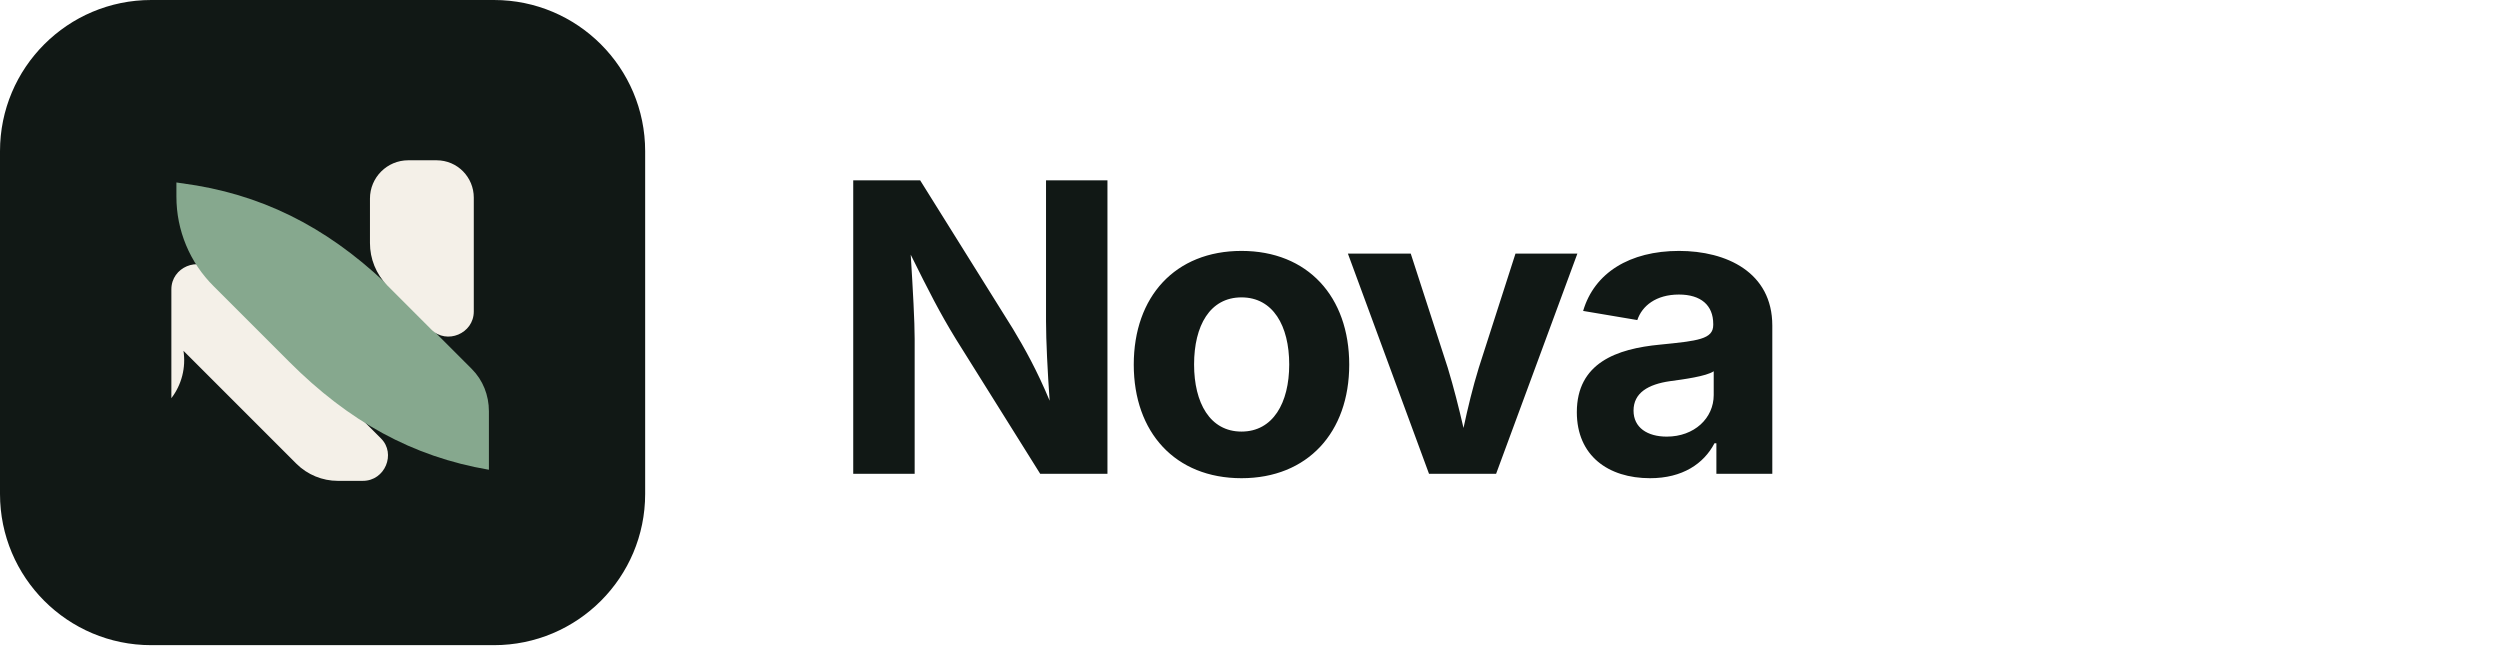
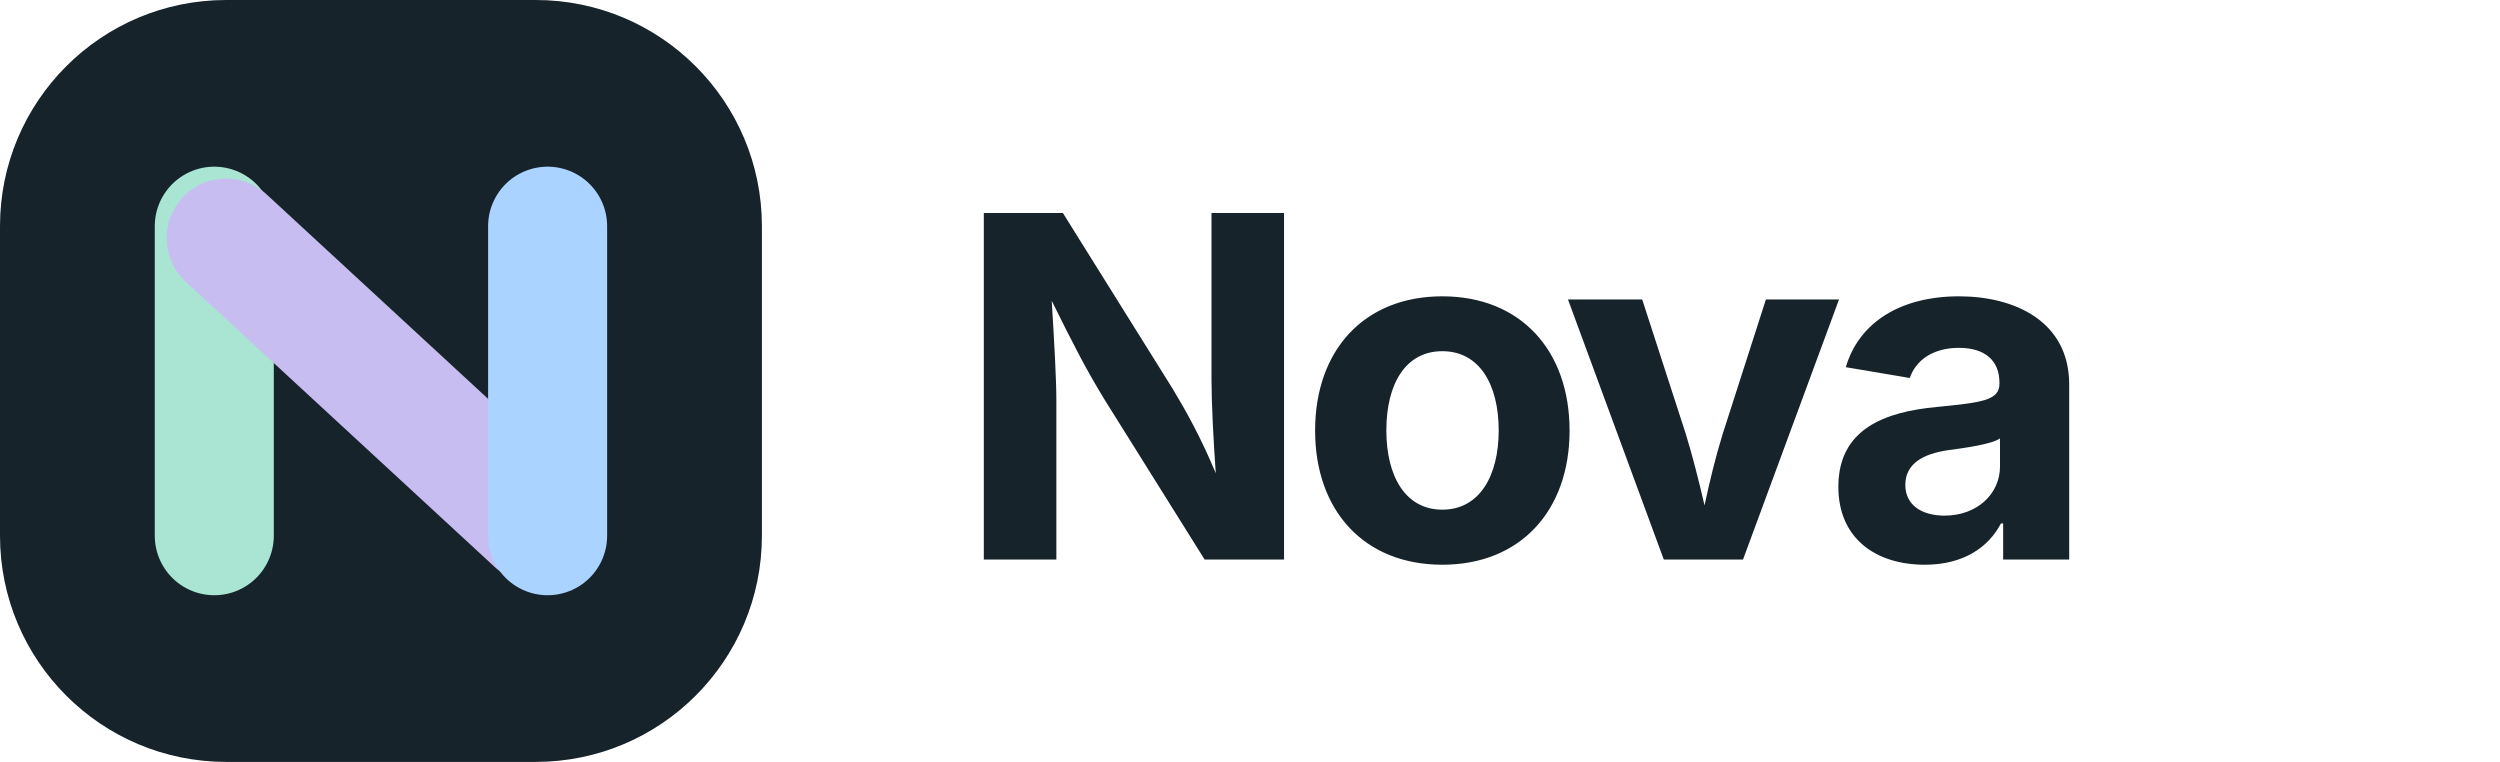
- <svg xmlns="http://www.w3.org/2000/svg" viewBox="0 0 248 64" role="img" aria-label="Nova">
-   <rect width="64" height="64" rx="15" fill="#111815" />
-   <path d="M17 39.5V28.7c0-2.2 2.7-3.3 4.2-1.8l16.6 16.6c1.5 1.5.4 4.2-1.8 4.2h-2.5c-1.5 0-3-.6-4.1-1.7L18.2 34.8A6.2 6.2 0 0 1 17 39.5Z" fill="#F4F0E8" />
-   <path d="M19.5 18.4c7.6 1.3 13.9 4.8 19.8 10.7l7.5 7.5c1.1 1.1 1.7 2.6 1.7 4.2v5.8c-7.6-1.3-13.9-4.8-19.8-10.7l-7.5-7.5a12.5 12.5 0 0 1-3.7-8.9v-1.4l2 .3Z" fill="#86A88E" />
-   <path d="M40.5 15.9h2.8c2.1 0 3.7 1.7 3.7 3.7v11.3c0 2.2-2.7 3.3-4.2 1.8l-4.4-4.4a6 6 0 0 1-1.7-4.2v-4.4c0-2.1 1.7-3.8 3.8-3.8Z" fill="#F4F0E8" />
-   <text x="82" y="47" fill="#111815" font-family="Inter, Arial, Helvetica, sans-serif" font-size="40" font-weight="650" letter-spacing="-1.6">Nova</text>
+ <svg xmlns="http://www.w3.org/2000/svg" viewBox="0 0 210 64" role="img" aria-label="Nova">
+   <rect width="64" height="64" rx="19" fill="#16232B" />
+   <path d="M18 45V19" fill="none" stroke="#A9E5D2" stroke-width="10" stroke-linecap="round" />
+   <path d="M19 20L45 44" fill="none" stroke="#C8BDF1" stroke-width="10" stroke-linecap="round" />
+   <path d="M46 45V19" fill="none" stroke="#AAD3FF" stroke-width="10" stroke-linecap="round" />
+   <text x="80" y="47" fill="#16232B" font-family="Inter,Arial,Helvetica,sans-serif" font-size="40" font-weight="650" letter-spacing="-1.6">Nova</text>
</svg>
